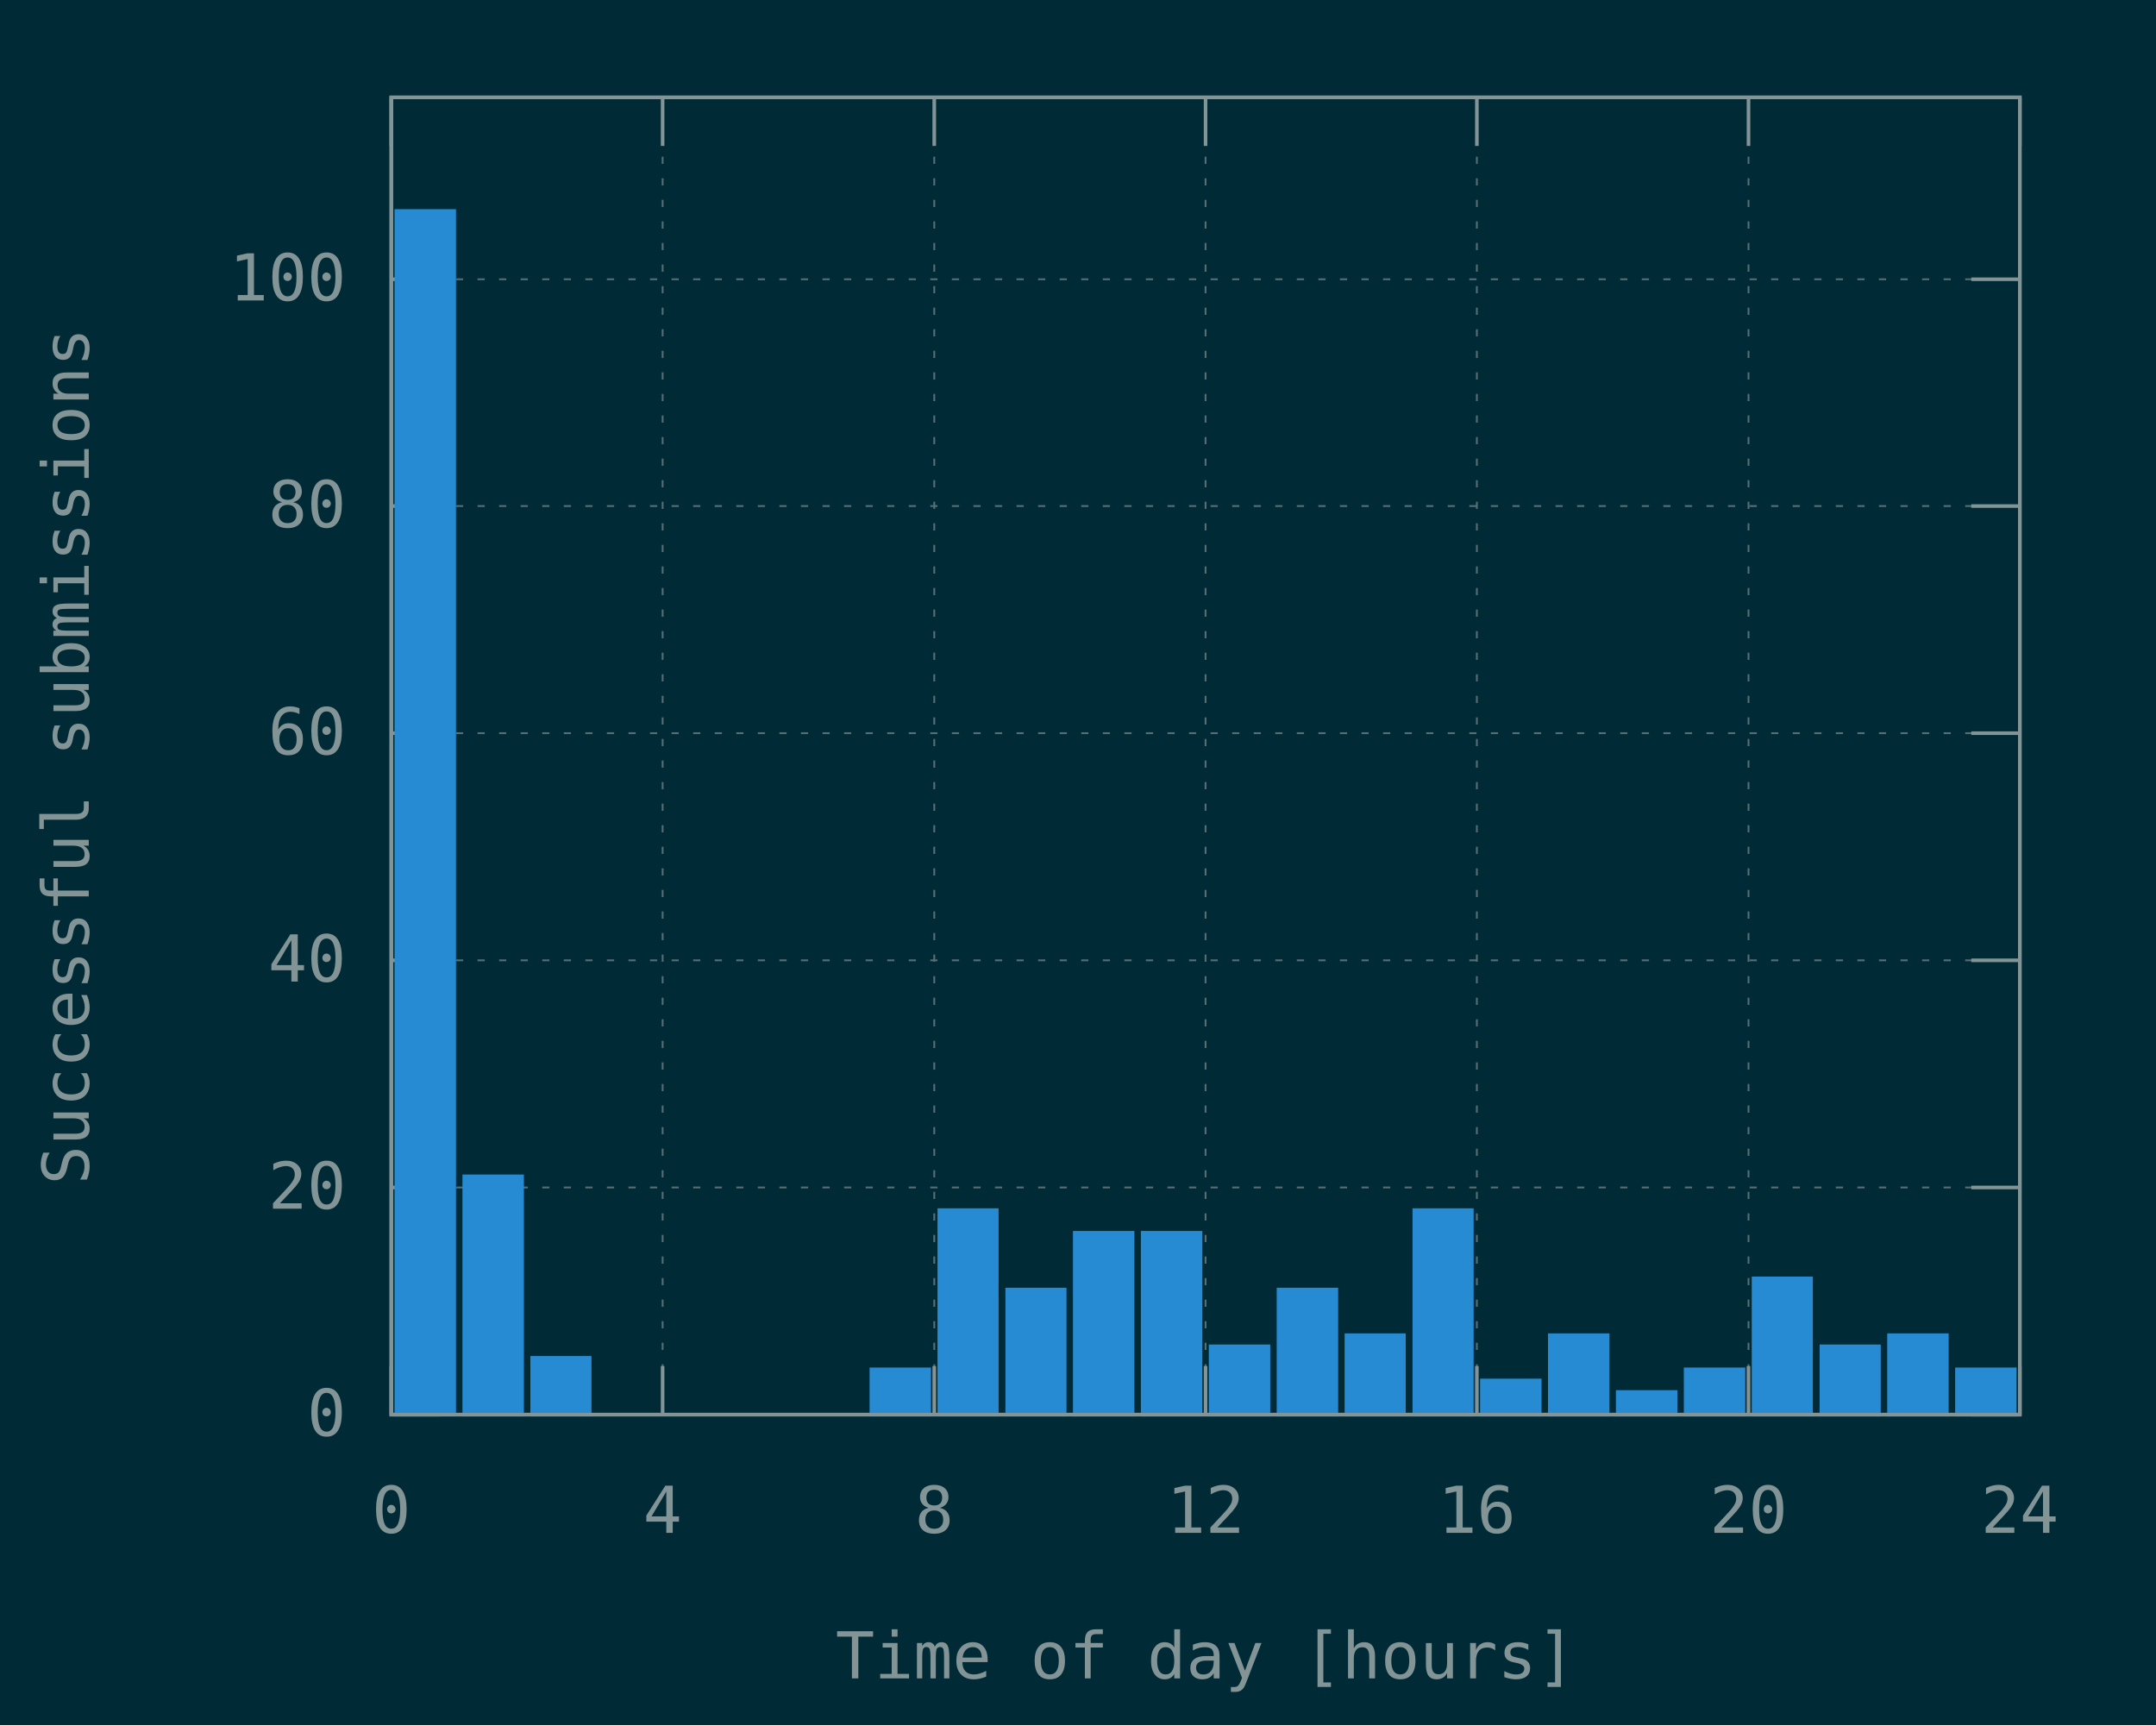
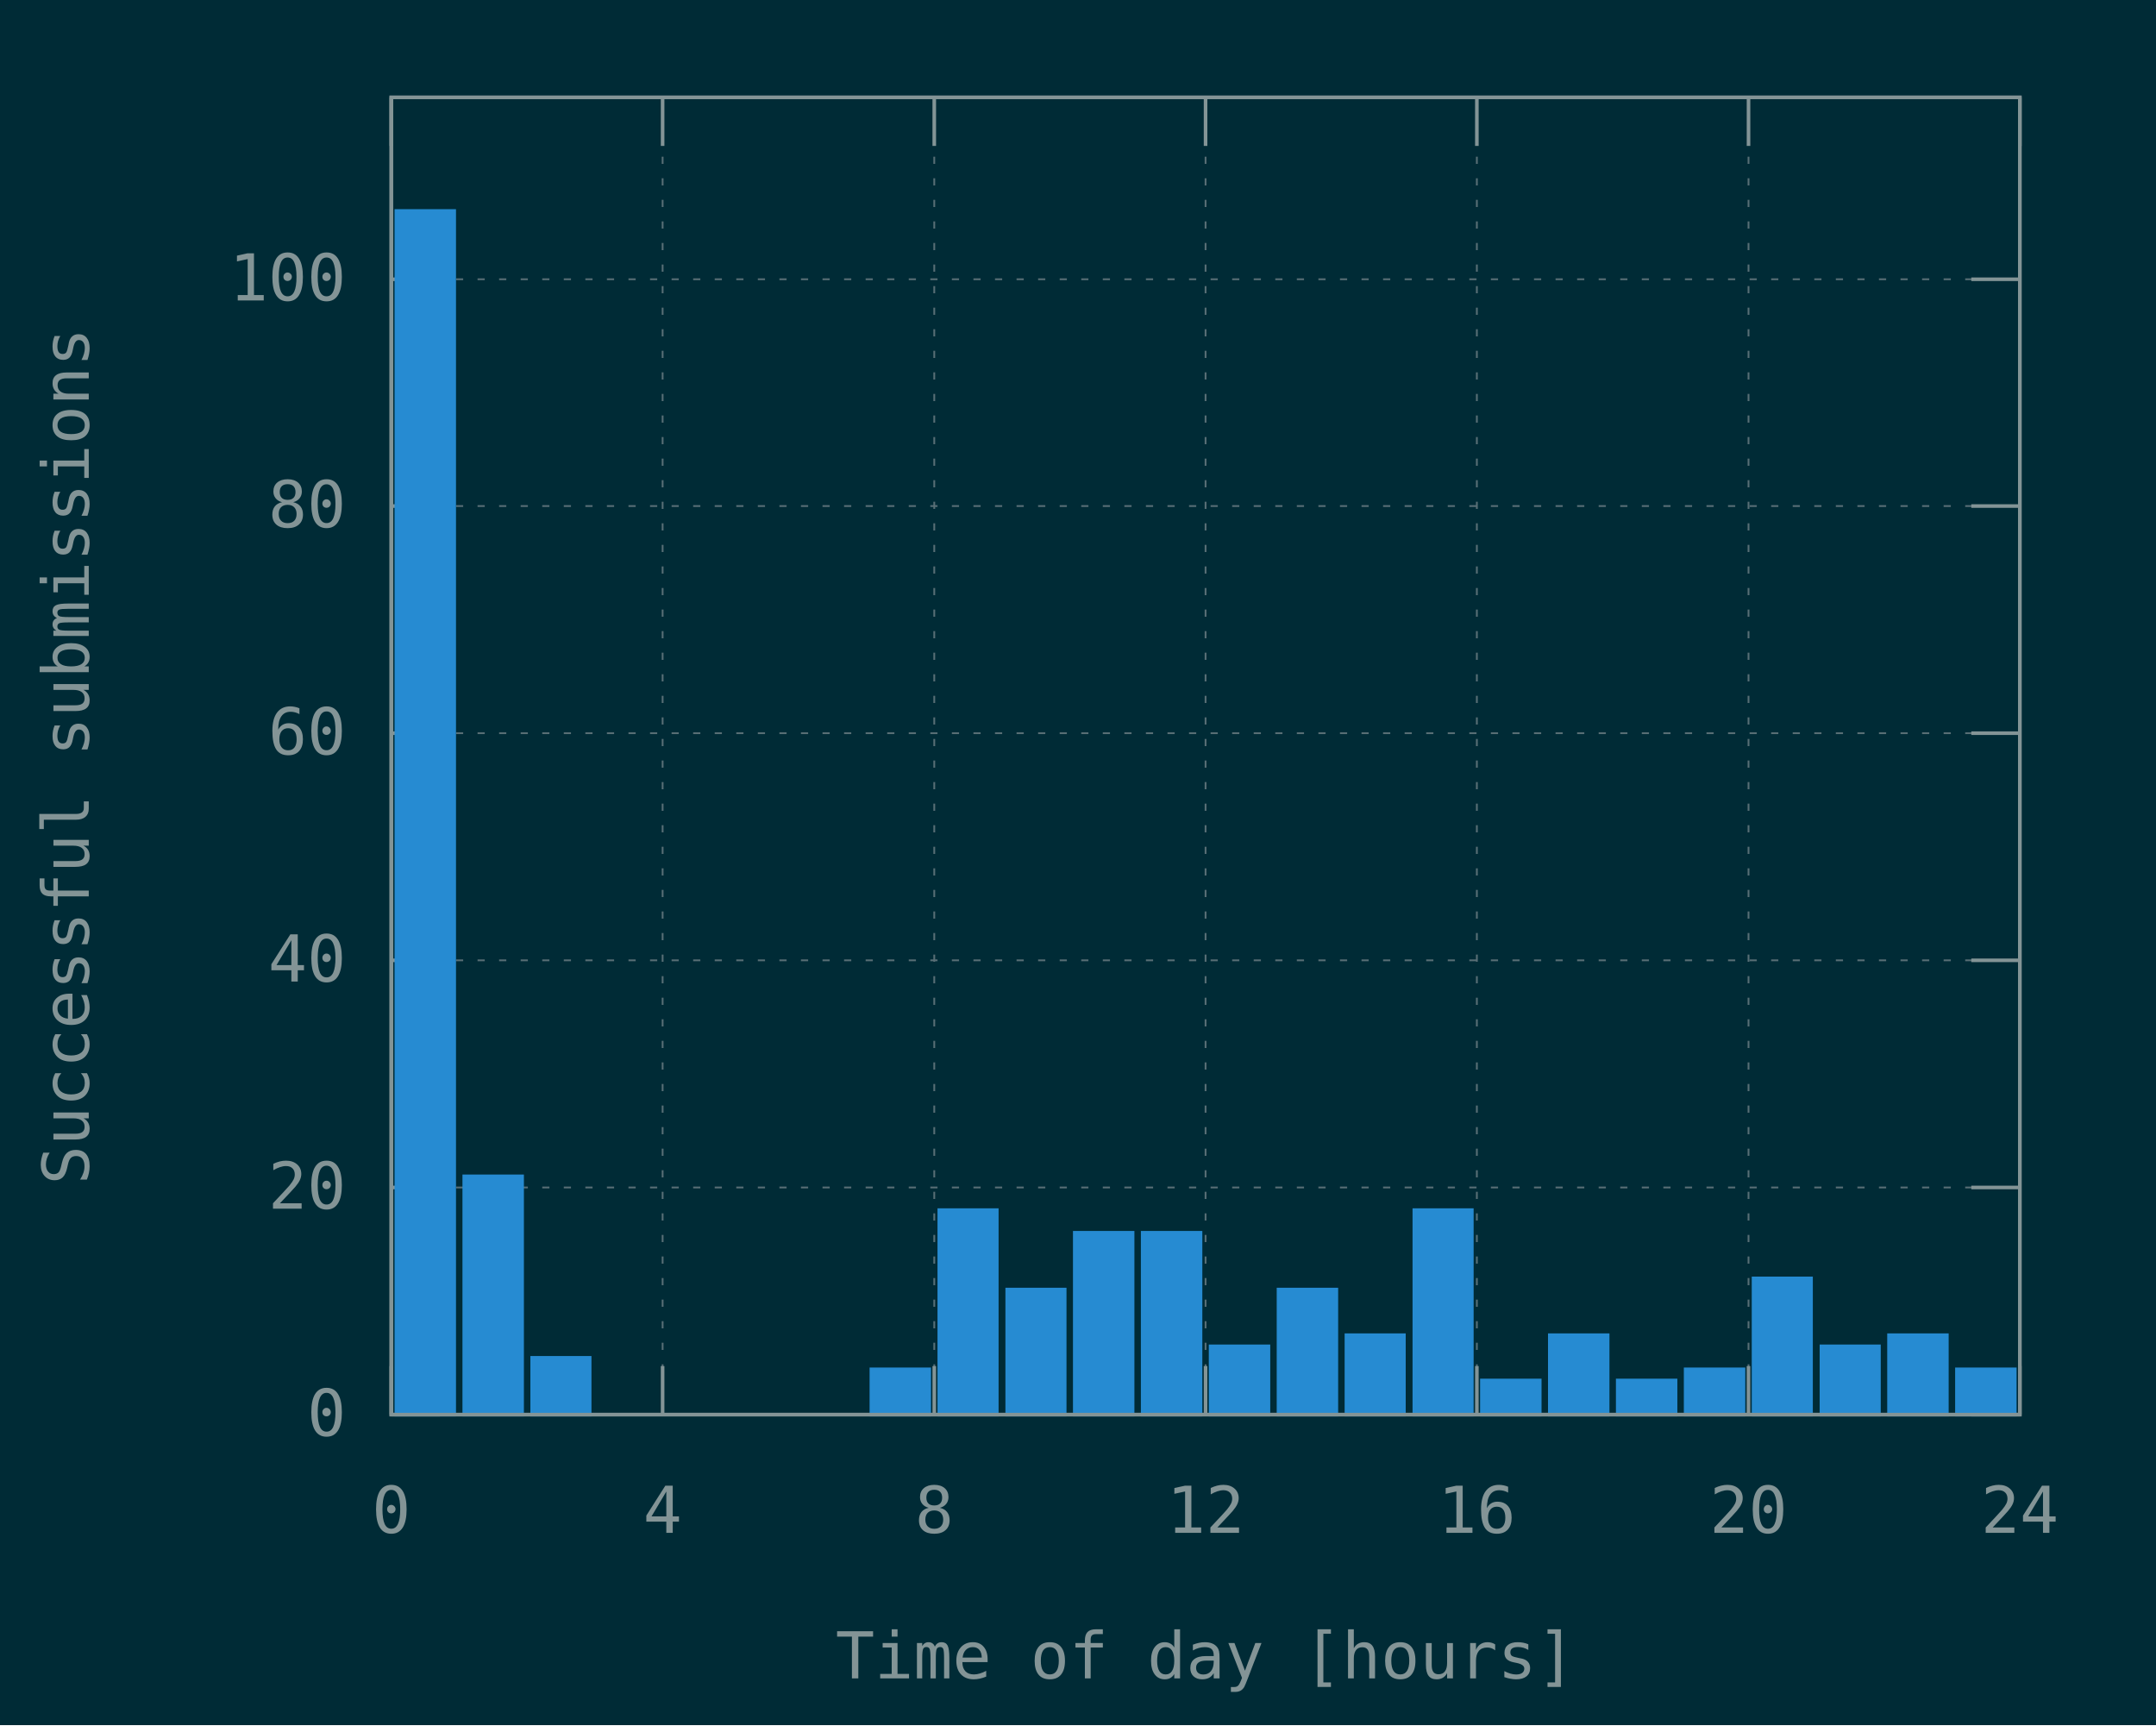
<svg xmlns="http://www.w3.org/2000/svg" xmlns:xlink="http://www.w3.org/1999/xlink" width="600" height="480" viewBox="0 0 600 480">
  <g id="gnuplot_canvas">
    <rect x="0" y="0" width="600" height="480" fill="#002b36" />
    <defs>
      <circle id="gpDot" r="0.5" stroke-width="0.5" stroke="currentColor" />
      <path id="gpPt0" stroke-width="0.148" stroke="currentColor" d="M-1,0 h2 M0,-1 v2" />
      <path id="gpPt1" stroke-width="0.148" stroke="currentColor" d="M-1,-1 L1,1 M1,-1 L-1,1" />
      <path id="gpPt2" stroke-width="0.148" stroke="currentColor" d="M-1,0 L1,0 M0,-1 L0,1 M-1,-1 L1,1 M-1,1 L1,-1" />
      <rect id="gpPt3" stroke-width="0.148" stroke="currentColor" x="-1" y="-1" width="2" height="2" />
      <rect id="gpPt4" stroke-width="0.148" stroke="currentColor" fill="currentColor" x="-1" y="-1" width="2" height="2" />
      <circle id="gpPt5" stroke-width="0.148" stroke="currentColor" cx="0" cy="0" r="1" />
      <use xlink:href="#gpPt5" id="gpPt6" fill="currentColor" stroke="none" />
      <path id="gpPt7" stroke-width="0.148" stroke="currentColor" d="M0,-1.33 L-1.33,0.67 L1.33,0.67 z" />
      <use xlink:href="#gpPt7" id="gpPt8" fill="currentColor" stroke="none" />
      <use xlink:href="#gpPt7" id="gpPt9" stroke="currentColor" transform="rotate(180)" />
      <use xlink:href="#gpPt9" id="gpPt10" fill="currentColor" stroke="none" />
      <use xlink:href="#gpPt3" id="gpPt11" stroke="currentColor" transform="rotate(45)" />
      <use xlink:href="#gpPt11" id="gpPt12" fill="currentColor" stroke="none" />
      <path id="gpPt13" stroke-width="0.148" stroke="currentColor" d="M0,1.330 L1.265,0.411 L0.782,-1.067 L-0.782,-1.076 L-1.265,0.411 z" />
      <use xlink:href="#gpPt13" id="gpPt14" fill="currentColor" stroke="none" />
      <filter id="textbox" filterUnits="objectBoundingBox" x="0" y="0" height="1" width="1">
        <feFlood flood-color="#002B36" flood-opacity="1" result="bgnd" />
        <feComposite in="SourceGraphic" in2="bgnd" operator="atop" />
      </filter>
      <filter id="greybox" filterUnits="objectBoundingBox" x="0" y="0" height="1" width="1">
        <feFlood flood-color="lightgrey" flood-opacity="1" result="grey" />
        <feComposite in="SourceGraphic" in2="grey" operator="atop" />
      </filter>
    </defs>
    <g fill="none" color="#002B36" stroke="currentColor" stroke-width="1.00" stroke-linecap="butt" stroke-linejoin="miter">
</g>
    <g fill="none" color="black" stroke="currentColor" stroke-width="1.00" stroke-linecap="butt" stroke-linejoin="miter">
</g>
    <g fill="none" color="black" stroke="rgb(131, 148, 150)" stroke-width="0.50" stroke-linecap="butt" stroke-linejoin="miter">
</g>
    <g fill="none" color="gray" stroke="currentColor" stroke-width="0.50" stroke-linecap="butt" stroke-linejoin="miter">
      <path stroke="rgb( 88, 110, 117)" stroke-dasharray="2,4" class="gridline" d="M108.9,393.6 L562.1,393.6  " />
    </g>
    <g fill="none" color="gray" stroke="rgb( 88, 110, 117)" stroke-width="1.00" stroke-linecap="butt" stroke-linejoin="miter">
</g>
    <g fill="none" color="black" stroke="currentColor" stroke-width="1.00" stroke-linecap="butt" stroke-linejoin="miter">
      <path stroke="rgb(131, 148, 150)" d="M108.9,393.6 L122.4,393.6 M562.1,393.6 L548.6,393.6  " />
      <g transform="translate(96.3,399.5)" stroke="none" fill="rgb(131,148,150)" font-family="Inconsolata" font-size="18.00" text-anchor="end">
        <text>
          <tspan font-family="Inconsolata"> 0</tspan>
        </text>
      </g>
    </g>
    <g fill="none" color="black" stroke="currentColor" stroke-width="1.00" stroke-linecap="butt" stroke-linejoin="miter">
</g>
    <g fill="none" color="black" stroke="rgb(131, 148, 150)" stroke-width="0.50" stroke-linecap="butt" stroke-linejoin="miter">
</g>
    <g fill="none" color="gray" stroke="currentColor" stroke-width="0.50" stroke-linecap="butt" stroke-linejoin="miter">
      <path stroke="rgb( 88, 110, 117)" stroke-dasharray="2,4" class="gridline" d="M108.9,330.4 L562.1,330.4  " />
    </g>
    <g fill="none" color="gray" stroke="rgb( 88, 110, 117)" stroke-width="1.00" stroke-linecap="butt" stroke-linejoin="miter">
</g>
    <g fill="none" color="black" stroke="currentColor" stroke-width="1.00" stroke-linecap="butt" stroke-linejoin="miter">
      <path stroke="rgb(131, 148, 150)" d="M108.9,330.4 L122.4,330.4 M562.1,330.4 L548.6,330.4  " />
      <g transform="translate(96.3,336.3)" stroke="none" fill="rgb(131,148,150)" font-family="Inconsolata" font-size="18.00" text-anchor="end">
        <text>
          <tspan font-family="Inconsolata"> 20</tspan>
        </text>
      </g>
    </g>
    <g fill="none" color="black" stroke="currentColor" stroke-width="1.00" stroke-linecap="butt" stroke-linejoin="miter">
</g>
    <g fill="none" color="black" stroke="rgb(131, 148, 150)" stroke-width="0.50" stroke-linecap="butt" stroke-linejoin="miter">
</g>
    <g fill="none" color="gray" stroke="currentColor" stroke-width="0.50" stroke-linecap="butt" stroke-linejoin="miter">
      <path stroke="rgb( 88, 110, 117)" stroke-dasharray="2,4" class="gridline" d="M108.9,267.2 L562.1,267.2  " />
    </g>
    <g fill="none" color="gray" stroke="rgb( 88, 110, 117)" stroke-width="1.00" stroke-linecap="butt" stroke-linejoin="miter">
</g>
    <g fill="none" color="black" stroke="currentColor" stroke-width="1.00" stroke-linecap="butt" stroke-linejoin="miter">
      <path stroke="rgb(131, 148, 150)" d="M108.9,267.2 L122.4,267.2 M562.1,267.2 L548.6,267.2  " />
      <g transform="translate(96.3,273.1)" stroke="none" fill="rgb(131,148,150)" font-family="Inconsolata" font-size="18.00" text-anchor="end">
        <text>
          <tspan font-family="Inconsolata"> 40</tspan>
        </text>
      </g>
    </g>
    <g fill="none" color="black" stroke="currentColor" stroke-width="1.00" stroke-linecap="butt" stroke-linejoin="miter">
</g>
    <g fill="none" color="black" stroke="rgb(131, 148, 150)" stroke-width="0.50" stroke-linecap="butt" stroke-linejoin="miter">
</g>
    <g fill="none" color="gray" stroke="currentColor" stroke-width="0.50" stroke-linecap="butt" stroke-linejoin="miter">
      <path stroke="rgb( 88, 110, 117)" stroke-dasharray="2,4" class="gridline" d="M108.9,204.0 L562.1,204.0  " />
    </g>
    <g fill="none" color="gray" stroke="rgb( 88, 110, 117)" stroke-width="1.00" stroke-linecap="butt" stroke-linejoin="miter">
</g>
    <g fill="none" color="black" stroke="currentColor" stroke-width="1.00" stroke-linecap="butt" stroke-linejoin="miter">
      <path stroke="rgb(131, 148, 150)" d="M108.9,204.0 L122.4,204.0 M562.1,204.0 L548.6,204.0  " />
      <g transform="translate(96.3,209.9)" stroke="none" fill="rgb(131,148,150)" font-family="Inconsolata" font-size="18.00" text-anchor="end">
        <text>
          <tspan font-family="Inconsolata"> 60</tspan>
        </text>
      </g>
    </g>
    <g fill="none" color="black" stroke="currentColor" stroke-width="1.00" stroke-linecap="butt" stroke-linejoin="miter">
</g>
    <g fill="none" color="black" stroke="rgb(131, 148, 150)" stroke-width="0.50" stroke-linecap="butt" stroke-linejoin="miter">
</g>
    <g fill="none" color="gray" stroke="currentColor" stroke-width="0.50" stroke-linecap="butt" stroke-linejoin="miter">
      <path stroke="rgb( 88, 110, 117)" stroke-dasharray="2,4" class="gridline" d="M108.9,140.8 L562.1,140.8  " />
    </g>
    <g fill="none" color="gray" stroke="rgb( 88, 110, 117)" stroke-width="1.00" stroke-linecap="butt" stroke-linejoin="miter">
</g>
    <g fill="none" color="black" stroke="currentColor" stroke-width="1.00" stroke-linecap="butt" stroke-linejoin="miter">
      <path stroke="rgb(131, 148, 150)" d="M108.9,140.8 L122.4,140.8 M562.1,140.8 L548.6,140.8  " />
      <g transform="translate(96.3,146.7)" stroke="none" fill="rgb(131,148,150)" font-family="Inconsolata" font-size="18.00" text-anchor="end">
        <text>
          <tspan font-family="Inconsolata"> 80</tspan>
        </text>
      </g>
    </g>
    <g fill="none" color="black" stroke="currentColor" stroke-width="1.00" stroke-linecap="butt" stroke-linejoin="miter">
</g>
    <g fill="none" color="black" stroke="rgb(131, 148, 150)" stroke-width="0.50" stroke-linecap="butt" stroke-linejoin="miter">
</g>
    <g fill="none" color="gray" stroke="currentColor" stroke-width="0.50" stroke-linecap="butt" stroke-linejoin="miter">
      <path stroke="rgb( 88, 110, 117)" stroke-dasharray="2,4" class="gridline" d="M108.9,77.7 L562.1,77.7  " />
    </g>
    <g fill="none" color="gray" stroke="rgb( 88, 110, 117)" stroke-width="1.00" stroke-linecap="butt" stroke-linejoin="miter">
</g>
    <g fill="none" color="black" stroke="currentColor" stroke-width="1.00" stroke-linecap="butt" stroke-linejoin="miter">
      <path stroke="rgb(131, 148, 150)" d="M108.9,77.7 L122.4,77.7 M562.1,77.7 L548.6,77.7  " />
      <g transform="translate(96.3,83.6)" stroke="none" fill="rgb(131,148,150)" font-family="Inconsolata" font-size="18.00" text-anchor="end">
        <text>
          <tspan font-family="Inconsolata"> 100</tspan>
        </text>
      </g>
    </g>
    <g fill="none" color="black" stroke="currentColor" stroke-width="1.00" stroke-linecap="butt" stroke-linejoin="miter">
</g>
    <g fill="none" color="black" stroke="rgb(131, 148, 150)" stroke-width="0.50" stroke-linecap="butt" stroke-linejoin="miter">
</g>
    <g fill="none" color="gray" stroke="currentColor" stroke-width="0.50" stroke-linecap="butt" stroke-linejoin="miter">
      <path stroke="rgb( 88, 110, 117)" stroke-dasharray="2,4" class="gridline" d="M108.9,393.6 L108.9,27.1  " />
    </g>
    <g fill="none" color="gray" stroke="rgb( 88, 110, 117)" stroke-width="1.00" stroke-linecap="butt" stroke-linejoin="miter">
</g>
    <g fill="none" color="black" stroke="currentColor" stroke-width="1.00" stroke-linecap="butt" stroke-linejoin="miter">
      <path stroke="rgb(131, 148, 150)" d="M108.9,393.6 L108.9,380.1 M108.9,27.1 L108.9,40.6  " />
      <g transform="translate(108.9,426.5)" stroke="none" fill="rgb(131,148,150)" font-family="Inconsolata" font-size="18.00" text-anchor="middle">
        <text>
          <tspan font-family="Inconsolata"> 0</tspan>
        </text>
      </g>
    </g>
    <g fill="none" color="black" stroke="currentColor" stroke-width="1.00" stroke-linecap="butt" stroke-linejoin="miter">
</g>
    <g fill="none" color="black" stroke="rgb(131, 148, 150)" stroke-width="0.50" stroke-linecap="butt" stroke-linejoin="miter">
</g>
    <g fill="none" color="gray" stroke="currentColor" stroke-width="0.50" stroke-linecap="butt" stroke-linejoin="miter">
      <path stroke="rgb( 88, 110, 117)" stroke-dasharray="2,4" class="gridline" d="M184.4,393.6 L184.4,27.1  " />
    </g>
    <g fill="none" color="gray" stroke="rgb( 88, 110, 117)" stroke-width="1.00" stroke-linecap="butt" stroke-linejoin="miter">
</g>
    <g fill="none" color="black" stroke="currentColor" stroke-width="1.00" stroke-linecap="butt" stroke-linejoin="miter">
      <path stroke="rgb(131, 148, 150)" d="M184.4,393.6 L184.4,380.1 M184.4,27.1 L184.4,40.6  " />
      <g transform="translate(184.4,426.5)" stroke="none" fill="rgb(131,148,150)" font-family="Inconsolata" font-size="18.00" text-anchor="middle">
        <text>
          <tspan font-family="Inconsolata"> 4</tspan>
        </text>
      </g>
    </g>
    <g fill="none" color="black" stroke="currentColor" stroke-width="1.00" stroke-linecap="butt" stroke-linejoin="miter">
</g>
    <g fill="none" color="black" stroke="rgb(131, 148, 150)" stroke-width="0.50" stroke-linecap="butt" stroke-linejoin="miter">
</g>
    <g fill="none" color="gray" stroke="currentColor" stroke-width="0.50" stroke-linecap="butt" stroke-linejoin="miter">
      <path stroke="rgb( 88, 110, 117)" stroke-dasharray="2,4" class="gridline" d="M260.0,393.6 L260.0,27.1  " />
    </g>
    <g fill="none" color="gray" stroke="rgb( 88, 110, 117)" stroke-width="1.00" stroke-linecap="butt" stroke-linejoin="miter">
</g>
    <g fill="none" color="black" stroke="currentColor" stroke-width="1.00" stroke-linecap="butt" stroke-linejoin="miter">
      <path stroke="rgb(131, 148, 150)" d="M260.0,393.6 L260.0,380.1 M260.0,27.1 L260.0,40.6  " />
      <g transform="translate(260.0,426.5)" stroke="none" fill="rgb(131,148,150)" font-family="Inconsolata" font-size="18.00" text-anchor="middle">
        <text>
          <tspan font-family="Inconsolata"> 8</tspan>
        </text>
      </g>
    </g>
    <g fill="none" color="black" stroke="currentColor" stroke-width="1.00" stroke-linecap="butt" stroke-linejoin="miter">
</g>
    <g fill="none" color="black" stroke="rgb(131, 148, 150)" stroke-width="0.50" stroke-linecap="butt" stroke-linejoin="miter">
</g>
    <g fill="none" color="gray" stroke="currentColor" stroke-width="0.50" stroke-linecap="butt" stroke-linejoin="miter">
      <path stroke="rgb( 88, 110, 117)" stroke-dasharray="2,4" class="gridline" d="M335.5,393.6 L335.5,27.1  " />
    </g>
    <g fill="none" color="gray" stroke="rgb( 88, 110, 117)" stroke-width="1.00" stroke-linecap="butt" stroke-linejoin="miter">
</g>
    <g fill="none" color="black" stroke="currentColor" stroke-width="1.00" stroke-linecap="butt" stroke-linejoin="miter">
      <path stroke="rgb(131, 148, 150)" d="M335.5,393.6 L335.5,380.1 M335.5,27.1 L335.5,40.6  " />
      <g transform="translate(335.5,426.5)" stroke="none" fill="rgb(131,148,150)" font-family="Inconsolata" font-size="18.00" text-anchor="middle">
        <text>
          <tspan font-family="Inconsolata"> 12</tspan>
        </text>
      </g>
    </g>
    <g fill="none" color="black" stroke="currentColor" stroke-width="1.00" stroke-linecap="butt" stroke-linejoin="miter">
</g>
    <g fill="none" color="black" stroke="rgb(131, 148, 150)" stroke-width="0.50" stroke-linecap="butt" stroke-linejoin="miter">
</g>
    <g fill="none" color="gray" stroke="currentColor" stroke-width="0.50" stroke-linecap="butt" stroke-linejoin="miter">
      <path stroke="rgb( 88, 110, 117)" stroke-dasharray="2,4" class="gridline" d="M411.0,393.6 L411.0,27.1  " />
    </g>
    <g fill="none" color="gray" stroke="rgb( 88, 110, 117)" stroke-width="1.00" stroke-linecap="butt" stroke-linejoin="miter">
</g>
    <g fill="none" color="black" stroke="currentColor" stroke-width="1.00" stroke-linecap="butt" stroke-linejoin="miter">
      <path stroke="rgb(131, 148, 150)" d="M411.0,393.6 L411.0,380.1 M411.0,27.1 L411.0,40.6  " />
      <g transform="translate(411.0,426.5)" stroke="none" fill="rgb(131,148,150)" font-family="Inconsolata" font-size="18.00" text-anchor="middle">
        <text>
          <tspan font-family="Inconsolata"> 16</tspan>
        </text>
      </g>
    </g>
    <g fill="none" color="black" stroke="currentColor" stroke-width="1.00" stroke-linecap="butt" stroke-linejoin="miter">
</g>
    <g fill="none" color="black" stroke="rgb(131, 148, 150)" stroke-width="0.50" stroke-linecap="butt" stroke-linejoin="miter">
</g>
    <g fill="none" color="gray" stroke="currentColor" stroke-width="0.50" stroke-linecap="butt" stroke-linejoin="miter">
      <path stroke="rgb( 88, 110, 117)" stroke-dasharray="2,4" class="gridline" d="M486.6,393.6 L486.6,40.6 L486.6,27.1  " />
    </g>
    <g fill="none" color="gray" stroke="rgb( 88, 110, 117)" stroke-width="1.00" stroke-linecap="butt" stroke-linejoin="miter">
</g>
    <g fill="none" color="black" stroke="currentColor" stroke-width="1.00" stroke-linecap="butt" stroke-linejoin="miter">
      <path stroke="rgb(131, 148, 150)" d="M486.6,393.6 L486.6,380.1 M486.6,27.1 L486.6,40.6  " />
      <g transform="translate(486.6,426.5)" stroke="none" fill="rgb(131,148,150)" font-family="Inconsolata" font-size="18.00" text-anchor="middle">
        <text>
          <tspan font-family="Inconsolata"> 20</tspan>
        </text>
      </g>
    </g>
    <g fill="none" color="black" stroke="currentColor" stroke-width="1.00" stroke-linecap="butt" stroke-linejoin="miter">
</g>
    <g fill="none" color="black" stroke="rgb(131, 148, 150)" stroke-width="0.50" stroke-linecap="butt" stroke-linejoin="miter">
</g>
    <g fill="none" color="gray" stroke="currentColor" stroke-width="0.50" stroke-linecap="butt" stroke-linejoin="miter">
      <path stroke="rgb( 88, 110, 117)" stroke-dasharray="2,4" class="gridline" d="M562.1,393.6 L562.1,27.1  " />
    </g>
    <g fill="none" color="gray" stroke="rgb( 88, 110, 117)" stroke-width="1.00" stroke-linecap="butt" stroke-linejoin="miter">
</g>
    <g fill="none" color="black" stroke="currentColor" stroke-width="1.00" stroke-linecap="butt" stroke-linejoin="miter">
      <path stroke="rgb(131, 148, 150)" d="M562.1,393.6 L562.1,380.1 M562.1,27.1 L562.1,40.6  " />
      <g transform="translate(562.1,426.5)" stroke="none" fill="rgb(131,148,150)" font-family="Inconsolata" font-size="18.00" text-anchor="middle">
        <text>
          <tspan font-family="Inconsolata"> 24</tspan>
        </text>
      </g>
    </g>
    <g fill="none" color="black" stroke="currentColor" stroke-width="1.00" stroke-linecap="butt" stroke-linejoin="miter">
</g>
    <g fill="none" color="black" stroke="currentColor" stroke-width="1.00" stroke-linecap="butt" stroke-linejoin="miter">
      <path stroke="rgb(131, 148, 150)" d="M108.9,27.1 L108.9,393.6 L562.1,393.6 L562.1,27.1 L108.9,27.1 Z  " />
    </g>
    <g fill="none" color="black" stroke="currentColor" stroke-width="1.00" stroke-linecap="butt" stroke-linejoin="miter">
      <g transform="translate(24.7,210.4) rotate(270)" stroke="none" fill="rgb(131,148,150)" font-family="Inconsolata" font-size="18.00" text-anchor="middle">
        <text>
          <tspan font-family="Inconsolata">Successful submissions</tspan>
        </text>
      </g>
    </g>
    <g fill="none" color="black" stroke="currentColor" stroke-width="1.00" stroke-linecap="butt" stroke-linejoin="miter">
      <g transform="translate(335.5,467.0)" stroke="none" fill="rgb(131,148,150)" font-family="Inconsolata" font-size="18.00" text-anchor="middle">
        <text>
          <tspan font-family="Inconsolata">Time of day [hours]</tspan>
        </text>
      </g>
    </g>
    <g fill="none" color="black" stroke="currentColor" stroke-width="1.00" stroke-linecap="butt" stroke-linejoin="miter">
</g>
    <g id="gnuplot_plot_1">
      <g fill="none" color="black" stroke="currentColor" stroke-width="1.00" stroke-linecap="butt" stroke-linejoin="miter">
        <g stroke="none" shape-rendering="crispEdges">
          <polygon fill="rgb( 38, 139, 210)" points="110.3,393.6 126.5,393.6 126.5,58.6 110.3,58.6 " />
        </g>
        <path stroke="rgb( 38, 139, 210)" d="M110.3,393.6 L110.3,58.7 L126.4,58.7 L126.4,393.6 L110.3,393.6 Z  " />
        <g stroke="none" shape-rendering="crispEdges">
          <polygon fill="rgb( 38, 139, 210)" points="129.2,393.6 145.4,393.6 145.4,327.2 129.2,327.2 " />
        </g>
        <path stroke="rgb( 38, 139, 210)" d="M129.2,393.6 L129.2,327.3 L145.3,327.3 L145.3,393.6 L129.2,393.6 Z  " />
        <g stroke="none" shape-rendering="crispEdges">
          <polygon fill="rgb( 38, 139, 210)" points="148.1,393.6 164.2,393.6 164.2,377.7 148.1,377.7 " />
        </g>
        <path stroke="rgb( 38, 139, 210)" d="M148.1,393.6 L148.1,377.8 L164.1,377.8 L164.1,393.6 L148.1,393.6 Z  " />
        <g stroke="none" shape-rendering="crispEdges">
          <polygon fill="rgb( 38, 139, 210)" points="242.5,393.6 258.7,393.6 258.7,380.9 242.5,380.9 " />
        </g>
        <path stroke="rgb( 38, 139, 210)" d="M242.5,393.6 L242.5,381.0 L258.6,381.0 L258.6,393.6 L242.5,393.6 Z  " />
        <g stroke="none" shape-rendering="crispEdges">
          <polygon fill="rgb( 38, 139, 210)" points="261.4,393.6 277.5,393.6 277.5,336.6 261.4,336.6 " />
        </g>
        <path stroke="rgb( 38, 139, 210)" d="M261.4,393.6 L261.4,336.7 L277.4,336.7 L277.4,393.6 L261.4,393.6 Z  " />
        <g stroke="none" shape-rendering="crispEdges">
          <polygon fill="rgb( 38, 139, 210)" points="280.3,393.6 296.4,393.6 296.4,358.7 280.3,358.7 " />
        </g>
        <path stroke="rgb( 38, 139, 210)" d="M280.3,393.6 L280.3,358.8 L296.3,358.8 L296.3,393.6 L280.3,393.6 Z  " />
        <g stroke="none" shape-rendering="crispEdges">
          <polygon fill="rgb( 38, 139, 210)" points="299.1,393.6 315.3,393.6 315.3,342.9 299.1,342.9 " />
        </g>
        <path stroke="rgb( 38, 139, 210)" d="M299.1,393.6 L299.1,343.0 L315.2,343.0 L315.2,393.6 L299.1,393.6 Z  " />
        <g stroke="none" shape-rendering="crispEdges">
          <polygon fill="rgb( 38, 139, 210)" points="318.0,393.6 334.2,393.6 334.2,342.9 318.0,342.9 " />
        </g>
        <path stroke="rgb( 38, 139, 210)" d="M318.0,393.6 L318.0,343.0 L334.1,343.0 L334.1,393.6 L318.0,393.6 Z  " />
        <g stroke="none" shape-rendering="crispEdges">
          <polygon fill="rgb( 38, 139, 210)" points="336.9,393.6 353.1,393.6 353.1,374.5 336.9,374.5 " />
        </g>
        <path stroke="rgb( 38, 139, 210)" d="M336.9,393.6 L336.9,374.6 L353.0,374.6 L353.0,393.6 L336.9,393.6 Z  " />
        <g stroke="none" shape-rendering="crispEdges">
          <polygon fill="rgb( 38, 139, 210)" points="355.8,393.6 372.0,393.6 372.0,358.7 355.8,358.7 " />
        </g>
        <path stroke="rgb( 38, 139, 210)" d="M355.8,393.6 L355.8,358.8 L371.9,358.8 L371.9,393.6 L355.8,393.6 Z  " />
        <g stroke="none" shape-rendering="crispEdges">
          <polygon fill="rgb( 38, 139, 210)" points="374.7,393.6 390.8,393.6 390.8,371.4 374.7,371.4 " />
        </g>
        <path stroke="rgb( 38, 139, 210)" d="M374.7,393.6 L374.7,371.5 L390.7,371.5 L390.7,393.6 L374.7,393.6 Z  " />
        <g stroke="none" shape-rendering="crispEdges">
          <polygon fill="rgb( 38, 139, 210)" points="393.6,393.6 409.7,393.6 409.7,336.6 393.6,336.6 " />
        </g>
        <path stroke="rgb( 38, 139, 210)" d="M393.6,393.6 L393.6,336.7 L409.6,336.7 L409.6,393.6 L393.6,393.6 Z  " />
        <g stroke="none" shape-rendering="crispEdges">
          <polygon fill="rgb( 38, 139, 210)" points="412.4,393.6 428.6,393.6 428.6,384.0 412.4,384.0 " />
        </g>
        <path stroke="rgb( 38, 139, 210)" d="M412.4,393.6 L412.4,384.1 L428.5,384.1 L428.5,393.6 L412.4,393.6 Z  " />
        <g stroke="none" shape-rendering="crispEdges">
          <polygon fill="rgb( 38, 139, 210)" points="431.3,393.6 447.5,393.6 447.5,371.4 431.3,371.4 " />
        </g>
        <path stroke="rgb( 38, 139, 210)" d="M431.3,393.6 L431.3,371.5 L447.4,371.5 L447.4,393.6 L431.3,393.6 Z  " />
        <g stroke="none" shape-rendering="crispEdges">
-           <polygon fill="rgb( 38, 139, 210)" points="450.2,393.6 466.4,393.6 466.4,387.2 450.2,387.2 " />
-         </g>
-         <path stroke="rgb( 38, 139, 210)" d="M450.2,393.6 L450.2,387.3 L466.3,387.3 L466.3,393.6 L450.2,393.6 Z  " />
+           <polygon fill="rgb( 38, 139, 210)" points="450.2,393.6 466.4,393.6 466.4,384.0 450.2,384.0 " />
+         </g>
+         <path stroke="rgb( 38, 139, 210)" d="M450.2,393.6 L450.2,384.1 L466.3,384.1 L466.3,393.6 L450.2,393.6 Z  " />
        <g stroke="none" shape-rendering="crispEdges">
          <polygon fill="rgb( 38, 139, 210)" points="469.1,393.6 485.3,393.6 485.3,380.9 469.1,380.9 " />
        </g>
        <path stroke="rgb( 38, 139, 210)" d="M469.1,393.6 L469.1,381.0 L485.2,381.0 L485.2,393.6 L469.1,393.6 Z  " />
        <g stroke="none" shape-rendering="crispEdges">
          <polygon fill="rgb( 38, 139, 210)" points="488.0,393.6 504.1,393.6 504.1,355.6 488.0,355.6 " />
        </g>
        <path stroke="rgb( 38, 139, 210)" d="M488.0,393.6 L488.0,355.7 L504.0,355.7 L504.0,393.6 L488.0,393.6 Z  " />
        <g stroke="none" shape-rendering="crispEdges">
          <polygon fill="rgb( 38, 139, 210)" points="506.9,393.6 523.0,393.6 523.0,374.5 506.9,374.5 " />
        </g>
        <path stroke="rgb( 38, 139, 210)" d="M506.9,393.6 L506.9,374.6 L522.9,374.6 L522.9,393.6 L506.9,393.6 Z  " />
        <g stroke="none" shape-rendering="crispEdges">
          <polygon fill="rgb( 38, 139, 210)" points="525.7,393.6 541.9,393.6 541.9,371.4 525.7,371.4 " />
        </g>
        <path stroke="rgb( 38, 139, 210)" d="M525.7,393.6 L525.7,371.5 L541.8,371.5 L541.8,393.6 L525.7,393.6 Z  " />
        <g stroke="none" shape-rendering="crispEdges">
          <polygon fill="rgb( 38, 139, 210)" points="544.6,393.6 560.8,393.6 560.8,380.9 544.6,380.9 " />
        </g>
        <path stroke="rgb( 38, 139, 210)" d="M544.6,393.6 L544.6,381.0 L560.7,381.0 L560.7,393.6 L544.6,393.6 Z  " />
      </g>
    </g>
    <g fill="none" color="#002B36" stroke="rgb( 38, 139, 210)" stroke-width="2.00" stroke-linecap="butt" stroke-linejoin="miter">
</g>
    <g fill="none" color="black" stroke="currentColor" stroke-width="2.00" stroke-linecap="butt" stroke-linejoin="miter">
</g>
    <g fill="none" color="black" stroke="black" stroke-width="1.00" stroke-linecap="butt" stroke-linejoin="miter">
</g>
    <g fill="none" color="black" stroke="currentColor" stroke-width="1.00" stroke-linecap="butt" stroke-linejoin="miter">
      <path stroke="rgb(131, 148, 150)" d="M108.9,27.1 L108.9,393.6 L562.1,393.6 L562.1,27.1 L108.9,27.1 Z  " />
    </g>
    <g fill="none" color="black" stroke="currentColor" stroke-width="1.00" stroke-linecap="butt" stroke-linejoin="miter">
</g>
  </g>
</svg>
